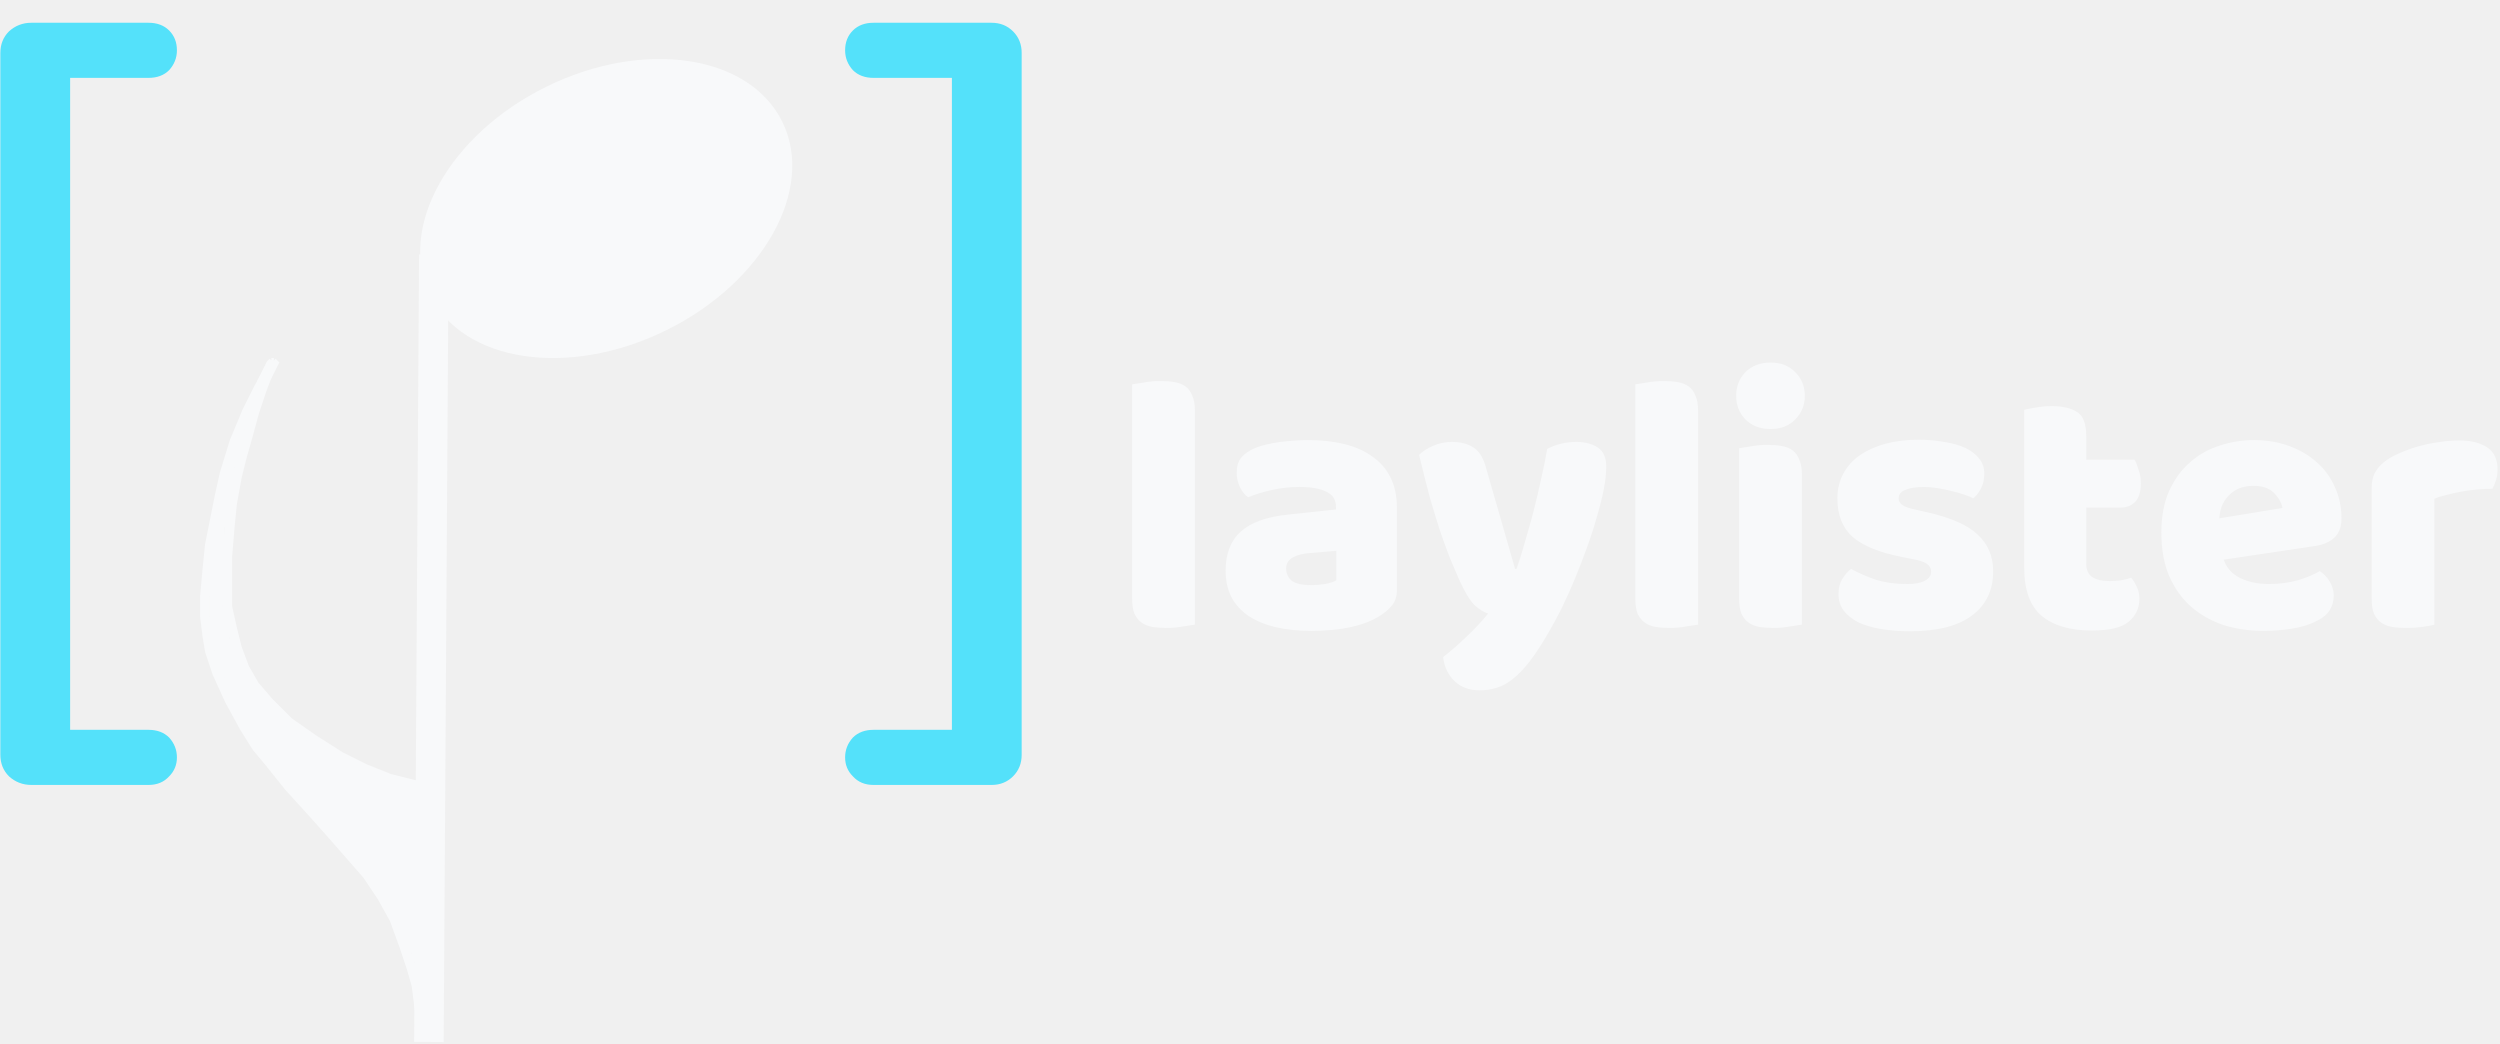
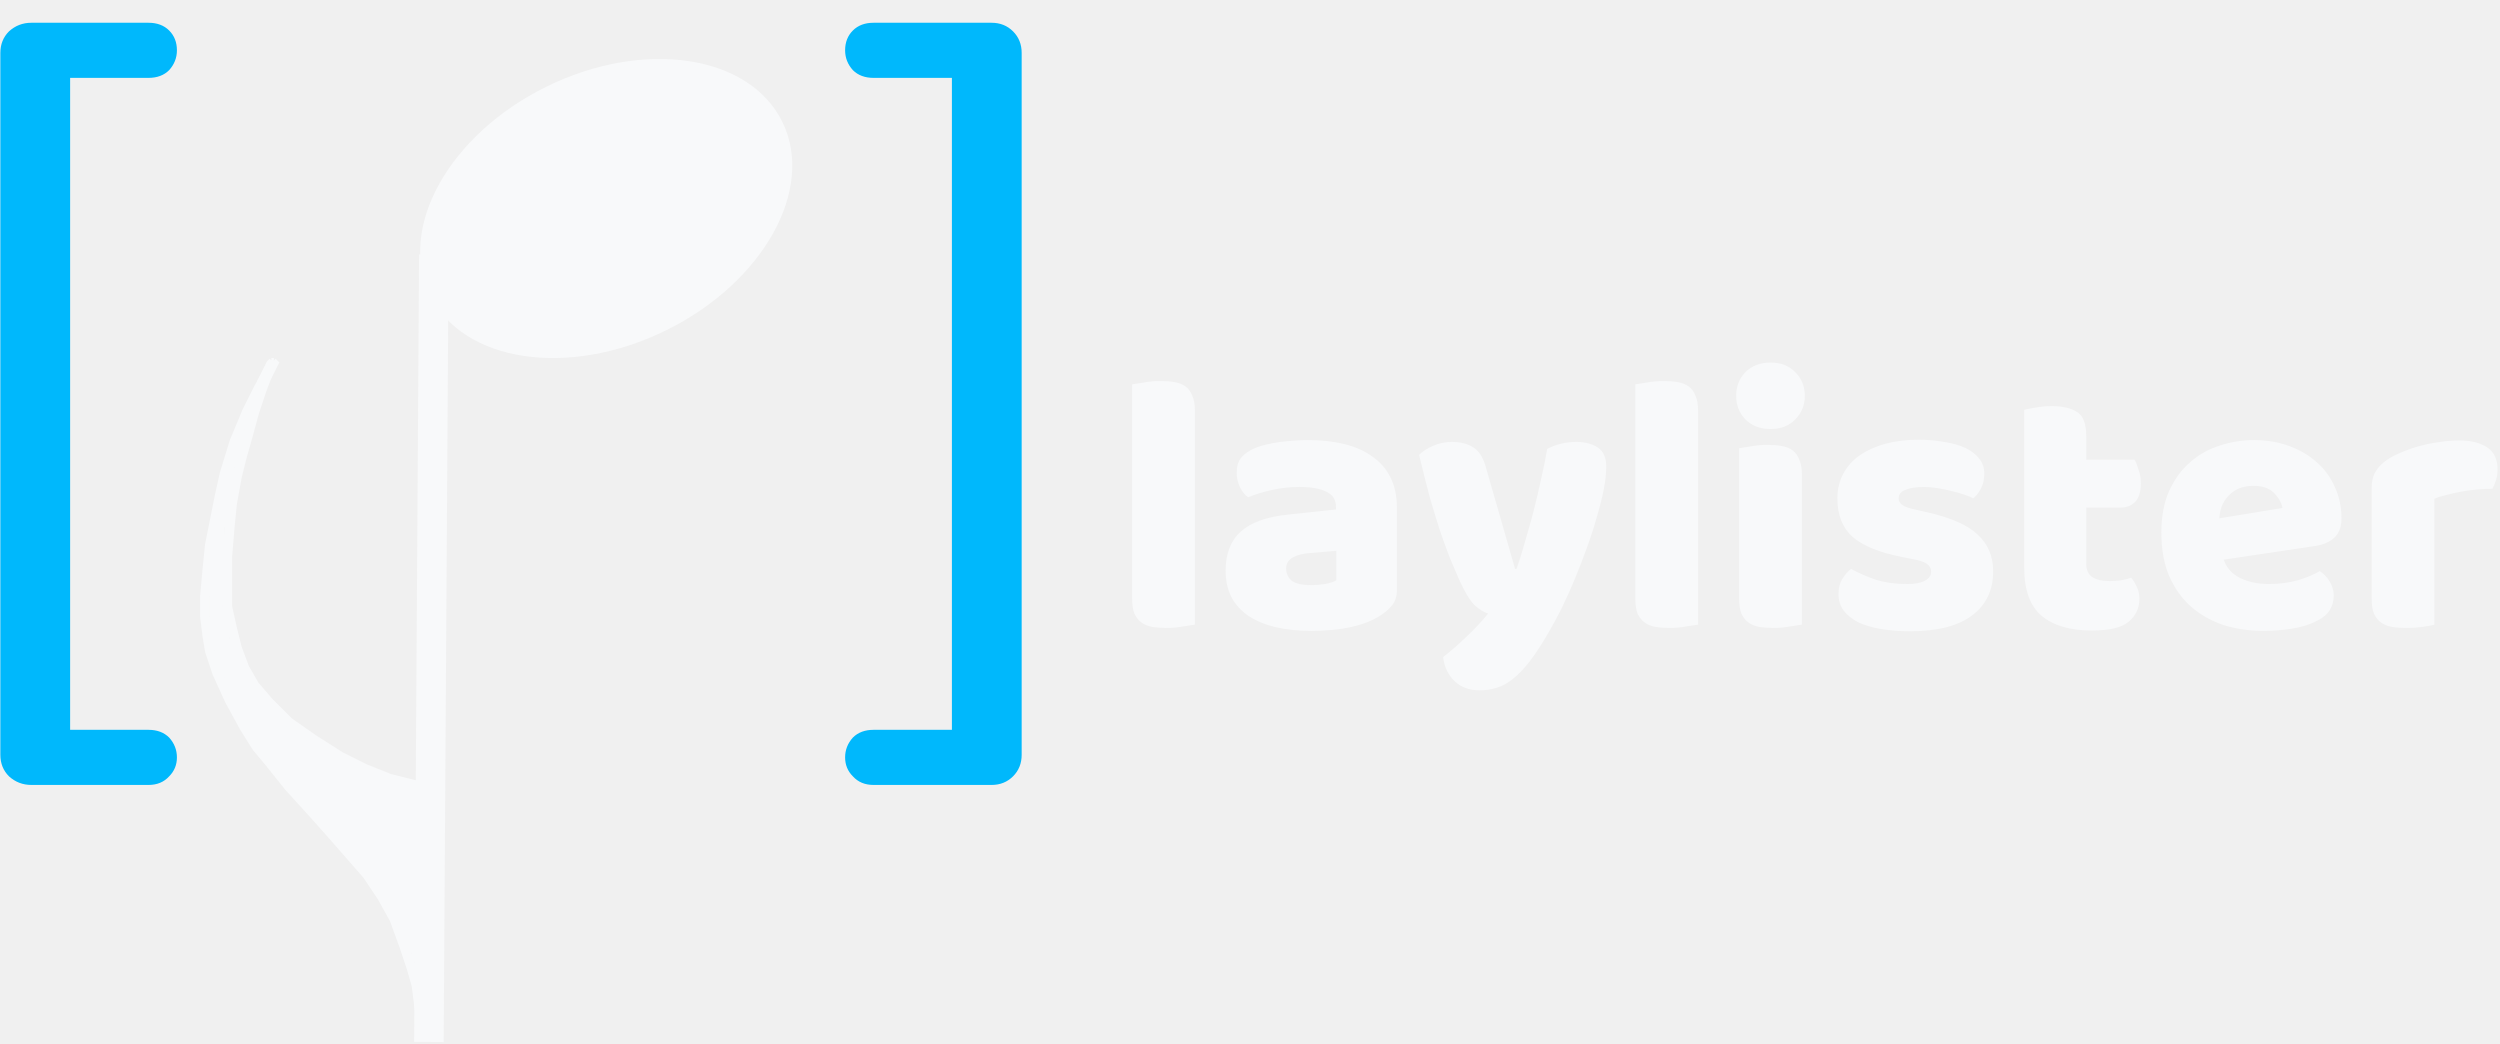
<svg xmlns="http://www.w3.org/2000/svg" width="508" height="212" viewBox="0 0 508 212" fill="none">
-   <path d="M6.375 159.5C4.625 159.5 3.108 158.917 1.825 157.75C0.658 156.583 0.075 155.125 0.075 153.375V10.75C0.075 9 0.658 7.542 1.825 6.375C3.108 5.208 4.625 4.625 6.375 4.625H30.175C31.925 4.625 33.325 5.15 34.375 6.2C35.425 7.25 35.95 8.592 35.95 10.225C35.95 11.742 35.425 13.083 34.375 14.25C33.325 15.3 31.925 15.825 30.175 15.825H14.25V148.3H30.175C31.925 148.3 33.325 148.825 34.375 149.875C35.425 151.042 35.95 152.383 35.95 153.9C35.95 155.417 35.425 156.7 34.375 157.75C33.325 158.917 31.925 159.5 30.175 159.5H6.375ZM177.502 159.5C175.752 159.5 174.352 158.917 173.302 157.75C172.252 156.7 171.727 155.417 171.727 153.9C171.727 152.383 172.252 151.042 173.302 149.875C174.352 148.825 175.752 148.3 177.502 148.3H193.427V15.825H177.502C175.752 15.825 174.352 15.3 173.302 14.25C172.252 13.083 171.727 11.742 171.727 10.225C171.727 8.592 172.252 7.25 173.302 6.2C174.352 5.15 175.752 4.625 177.502 4.625H201.477C203.227 4.625 204.685 5.208 205.852 6.375C207.018 7.542 207.602 9 207.602 10.75V153.375C207.602 155.125 207.018 156.583 205.852 157.75C204.685 158.917 203.227 159.5 201.477 159.5H177.502Z" fill="#54E1FA" />
-   <ellipse cx="123.185" cy="42.372" rx="39.886" ry="27.577" transform="rotate(153.756 123.185 42.3718)" fill="#F8F9FA" />
-   <path d="M84.153 195.442V160.244H83.153V193.62L82.153 190.744V159.839L81.153 159.744V187.967L80.153 184.744V159.244H79.153V183.832L78.153 181.744V158.827L77.153 158.244V180.744L76.153 178.744V157.744H75.153V177.744L74.153 176.244V157.079L73.153 156.744V175.244L72.153 173.744V155.744H71.153V172.744L70.153 171.744V154.744H69.153V170.744L68.153 169.244V153.744L67.153 153.244V168.244L66.153 167.244V152.744L65.153 152.244V166.244L64.153 164.744V151.244L63.153 150.744L63.153 163.744L62.153 162.744L62.153 150.244L61.153 149.244L61.153 161.744L60.153 160.244L60.153 148.244L59.153 147.744L59.153 159.244L58.153 158.244L58.153 147.244L57.153 146.244L57.153 157.244L56.153 155.744L56.153 145.244L55.153 144.244L55.153 154.744L54.153 153.744L54.153 142.744L53.153 141.744L53.153 152.744L52.153 150.744V140.744L51.153 139.744V149.244L50.153 147.744V138.244L49.153 135.744V146.244L48.153 144.244V132.744L47.153 129.744V142.244L46.153 139.744V124.744L45.153 123.744V137.744L44.153 134.744V122.744M44.153 122.744H43.153V132.121V110.744L44.153 105.744L44.153 122.744ZM45.153 123.089L45.153 100.744L46.153 95.744V107.178L47.153 98.744V92.744L48.153 94.744V89.744L49.153 91.744V87.744" stroke="#F8F9FA" />
-   <line x1="87.153" y1="211.725" x2="88.153" y2="51.725" stroke="#F8F9FA" stroke-width="6" />
-   <path d="M54.653 75.244L52.653 78.744L50.153 83.744L47.653 89.744L45.653 96.244L44.653 100.744L43.653 105.744L42.653 110.744L42.153 115.744L41.653 121.244L41.653 125.244L42.153 129.244L42.653 132.244L44.153 136.744L46.653 142.244L49.653 147.744L52.153 151.744L54.653 154.744L58.653 159.744L63.653 165.244L67.653 169.744L71.153 173.744L74.653 177.744L77.653 182.244L80.153 186.744L82.153 192.244L83.653 196.744L84.653 200.244L85.153 204.244L85.653 207.744" stroke="#F8F9FA" stroke-width="2" />
-   <path d="M54.654 75.244L53.153 79.244L51.653 83.744L50.153 89.244L49.153 92.744L48.154 96.744L47.153 102.244L46.653 107.244L46.154 113.244L46.154 118.244L46.154 123.244L47.154 127.744L48.154 131.744L49.653 135.744L51.653 139.244L54.654 142.744L58.653 146.744L63.653 150.244L69.153 153.744L74.153 156.244L79.153 158.244L85.153 159.744" stroke="#F8F9FA" stroke-width="2" />
-   <path d="M55.153 75.744L55.646 74.758M55.653 74.744L55.646 74.758M55.653 73.244L52.653 77.744M55.653 73.244L56.153 73.744L55.646 74.758M55.653 73.244H55.153M52.653 77.744L53.653 75.744L54.153 74.744M52.653 77.744L54.653 76.744L55.646 74.758M52.653 77.744L55.153 73.244M54.153 74.744L55.153 73.244M54.153 74.744L54.653 73.744L55.153 73.244" stroke="#F8F9FA" />
-   <path d="M242.8 126.925C242.25 127.025 241.425 127.15 240.325 127.3C239.275 127.5 238.2 127.6 237.1 127.6C236 127.6 235 127.525 234.1 127.375C233.25 127.225 232.525 126.925 231.925 126.475C231.325 126.025 230.85 125.425 230.5 124.675C230.2 123.875 230.05 122.85 230.05 121.6V78.1C230.6 78 231.4 77.875 232.45 77.725C233.55 77.525 234.65 77.425 235.75 77.425C236.85 77.425 237.825 77.5 238.675 77.65C239.575 77.8 240.325 78.1 240.925 78.55C241.525 79 241.975 79.625 242.275 80.425C242.625 81.175 242.8 82.175 242.8 83.425V126.925ZM266.446 118.9C267.296 118.9 268.221 118.825 269.221 118.675C270.271 118.475 271.046 118.225 271.546 117.925V111.925L266.146 112.375C264.746 112.475 263.596 112.775 262.696 113.275C261.796 113.775 261.346 114.525 261.346 115.525C261.346 116.525 261.721 117.35 262.471 118C263.271 118.6 264.596 118.9 266.446 118.9ZM265.846 89.425C268.546 89.425 270.996 89.7 273.196 90.25C275.446 90.8 277.346 91.65 278.896 92.8C280.496 93.9 281.721 95.325 282.571 97.075C283.421 98.775 283.846 100.8 283.846 103.15V119.95C283.846 121.25 283.471 122.325 282.721 123.175C282.021 123.975 281.171 124.675 280.171 125.275C276.921 127.225 272.346 128.2 266.446 128.2C263.796 128.2 261.396 127.95 259.246 127.45C257.146 126.95 255.321 126.2 253.771 125.2C252.271 124.2 251.096 122.925 250.246 121.375C249.446 119.825 249.046 118.025 249.046 115.975C249.046 112.525 250.071 109.875 252.121 108.025C254.171 106.175 257.346 105.025 261.646 104.575L271.471 103.525V103C271.471 101.55 270.821 100.525 269.521 99.925C268.271 99.275 266.446 98.95 264.046 98.95C262.146 98.95 260.296 99.15 258.496 99.55C256.696 99.95 255.071 100.45 253.621 101.05C252.971 100.6 252.421 99.925 251.971 99.025C251.521 98.075 251.296 97.1 251.296 96.1C251.296 94.8 251.596 93.775 252.196 93.025C252.846 92.225 253.821 91.55 255.121 91C256.571 90.45 258.271 90.05 260.221 89.8C262.221 89.55 264.096 89.425 265.846 89.425ZM296.463 117.7C295.913 116.45 295.313 115.05 294.663 113.5C294.063 111.95 293.413 110.175 292.713 108.175C292.063 106.175 291.363 103.9 290.613 101.35C289.913 98.75 289.163 95.775 288.363 92.425C289.063 91.725 289.988 91.125 291.138 90.625C292.338 90.075 293.638 89.8 295.038 89.8C296.788 89.8 298.238 90.175 299.388 90.925C300.538 91.625 301.388 92.975 301.938 94.975L307.863 115.6H308.163C308.763 113.9 309.338 112.05 309.888 110.05C310.488 108.05 311.063 106 311.613 103.9C312.163 101.75 312.663 99.625 313.113 97.525C313.613 95.375 314.038 93.275 314.388 91.225C316.188 90.275 318.163 89.8 320.313 89.8C322.063 89.8 323.513 90.175 324.663 90.925C325.813 91.675 326.388 92.975 326.388 94.825C326.388 96.175 326.213 97.75 325.863 99.55C325.513 101.3 325.038 103.175 324.438 105.175C323.888 107.175 323.213 109.25 322.413 111.4C321.663 113.5 320.863 115.575 320.013 117.625C319.163 119.675 318.288 121.625 317.388 123.475C316.488 125.275 315.613 126.9 314.763 128.35C313.363 130.8 312.063 132.8 310.863 134.35C309.663 135.9 308.513 137.1 307.413 137.95C306.313 138.85 305.213 139.45 304.113 139.75C303.013 140.1 301.863 140.275 300.663 140.275C298.563 140.275 296.863 139.65 295.563 138.4C294.263 137.15 293.488 135.525 293.238 133.525C294.838 132.275 296.438 130.875 298.038 129.325C299.638 127.825 301.088 126.275 302.388 124.675C301.538 124.425 300.613 123.85 299.613 122.95C298.663 122 297.613 120.25 296.463 117.7ZM345.046 126.925C344.496 127.025 343.671 127.15 342.571 127.3C341.521 127.5 340.446 127.6 339.346 127.6C338.246 127.6 337.246 127.525 336.346 127.375C335.496 127.225 334.771 126.925 334.171 126.475C333.571 126.025 333.096 125.425 332.746 124.675C332.446 123.875 332.296 122.85 332.296 121.6V78.1C332.846 78 333.646 77.875 334.696 77.725C335.796 77.525 336.896 77.425 337.996 77.425C339.096 77.425 340.071 77.5 340.921 77.65C341.821 77.8 342.571 78.1 343.171 78.55C343.771 79 344.221 79.625 344.521 80.425C344.871 81.175 345.046 82.175 345.046 83.425V126.925ZM352.792 80.425C352.792 78.525 353.417 76.925 354.667 75.625C355.967 74.325 357.667 73.675 359.767 73.675C361.867 73.675 363.542 74.325 364.792 75.625C366.092 76.925 366.742 78.525 366.742 80.425C366.742 82.325 366.092 83.925 364.792 85.225C363.542 86.525 361.867 87.175 359.767 87.175C357.667 87.175 355.967 86.525 354.667 85.225C353.417 83.925 352.792 82.325 352.792 80.425ZM366.142 126.925C365.592 127.025 364.767 127.15 363.667 127.3C362.617 127.5 361.542 127.6 360.442 127.6C359.342 127.6 358.342 127.525 357.442 127.375C356.592 127.225 355.867 126.925 355.267 126.475C354.667 126.025 354.192 125.425 353.842 124.675C353.542 123.875 353.392 122.85 353.392 121.6V91.075C353.942 90.975 354.742 90.85 355.792 90.7C356.892 90.5 357.992 90.4 359.092 90.4C360.192 90.4 361.167 90.475 362.017 90.625C362.917 90.775 363.667 91.075 364.267 91.525C364.867 91.975 365.317 92.6 365.617 93.4C365.967 94.15 366.142 95.15 366.142 96.4V126.925ZM405.009 116.125C405.009 119.925 403.584 122.9 400.734 125.05C397.884 127.2 393.684 128.275 388.134 128.275C386.034 128.275 384.084 128.125 382.284 127.825C380.484 127.525 378.934 127.075 377.634 126.475C376.384 125.825 375.384 125.025 374.634 124.075C373.934 123.125 373.584 122 373.584 120.7C373.584 119.5 373.834 118.5 374.334 117.7C374.834 116.85 375.434 116.15 376.134 115.6C377.584 116.4 379.234 117.125 381.084 117.775C382.984 118.375 385.159 118.675 387.609 118.675C389.159 118.675 390.334 118.45 391.134 118C391.984 117.55 392.409 116.95 392.409 116.2C392.409 115.5 392.109 114.95 391.509 114.55C390.909 114.15 389.909 113.825 388.509 113.575L386.259 113.125C381.909 112.275 378.659 110.95 376.509 109.15C374.409 107.3 373.359 104.675 373.359 101.275C373.359 99.425 373.759 97.75 374.559 96.25C375.359 94.75 376.484 93.5 377.934 92.5C379.384 91.5 381.109 90.725 383.109 90.175C385.159 89.625 387.409 89.35 389.859 89.35C391.709 89.35 393.434 89.5 395.034 89.8C396.684 90.05 398.109 90.45 399.309 91C400.509 91.55 401.459 92.275 402.159 93.175C402.859 94.025 403.209 95.05 403.209 96.25C403.209 97.4 402.984 98.4 402.534 99.25C402.134 100.05 401.609 100.725 400.959 101.275C400.559 101.025 399.959 100.775 399.159 100.525C398.359 100.225 397.484 99.975 396.534 99.775C395.584 99.525 394.609 99.325 393.609 99.175C392.659 99.025 391.784 98.95 390.984 98.95C389.334 98.95 388.059 99.15 387.159 99.55C386.259 99.9 385.809 100.475 385.809 101.275C385.809 101.825 386.059 102.275 386.559 102.625C387.059 102.975 388.009 103.3 389.409 103.6L391.734 104.125C396.534 105.225 399.934 106.75 401.934 108.7C403.984 110.6 405.009 113.075 405.009 116.125ZM423.923 114.475C423.923 115.775 424.323 116.7 425.123 117.25C425.973 117.8 427.148 118.075 428.648 118.075C429.398 118.075 430.173 118.025 430.973 117.925C431.773 117.775 432.473 117.6 433.073 117.4C433.523 117.95 433.898 118.575 434.198 119.275C434.548 119.925 434.723 120.725 434.723 121.675C434.723 123.575 433.998 125.125 432.548 126.325C431.148 127.525 428.648 128.125 425.048 128.125C420.648 128.125 417.248 127.125 414.848 125.125C412.498 123.125 411.323 119.875 411.323 115.375V83.275C411.873 83.125 412.648 82.975 413.648 82.825C414.698 82.625 415.798 82.525 416.948 82.525C419.148 82.525 420.848 82.925 422.048 83.725C423.298 84.475 423.923 86.1 423.923 88.6V93.4H433.748C434.048 93.95 434.323 94.65 434.573 95.5C434.873 96.3 435.023 97.2 435.023 98.2C435.023 99.95 434.623 101.225 433.823 102.025C433.073 102.775 432.048 103.15 430.748 103.15H423.923V114.475ZM460.038 128.2C457.088 128.2 454.338 127.8 451.788 127C449.288 126.15 447.088 124.9 445.188 123.25C443.338 121.6 441.863 119.525 440.763 117.025C439.713 114.525 439.188 111.6 439.188 108.25C439.188 104.95 439.713 102.125 440.763 99.775C441.863 97.375 443.288 95.425 445.038 93.925C446.788 92.375 448.788 91.25 451.038 90.55C453.288 89.8 455.588 89.425 457.938 89.425C460.588 89.425 462.988 89.825 465.138 90.625C467.338 91.425 469.213 92.525 470.763 93.925C472.363 95.325 473.588 97 474.438 98.95C475.338 100.9 475.788 103.025 475.788 105.325C475.788 107.025 475.313 108.325 474.363 109.225C473.413 110.125 472.088 110.7 470.388 110.95L451.863 113.725C452.413 115.375 453.538 116.625 455.238 117.475C456.938 118.275 458.888 118.675 461.088 118.675C463.138 118.675 465.063 118.425 466.863 117.925C468.713 117.375 470.213 116.75 471.363 116.05C472.163 116.55 472.838 117.25 473.388 118.15C473.938 119.05 474.213 120 474.213 121C474.213 123.25 473.163 124.925 471.063 126.025C469.463 126.875 467.663 127.45 465.663 127.75C463.663 128.05 461.788 128.2 460.038 128.2ZM457.938 98.725C456.738 98.725 455.688 98.925 454.788 99.325C453.938 99.725 453.238 100.25 452.688 100.9C452.138 101.5 451.713 102.2 451.413 103C451.163 103.75 451.013 104.525 450.963 105.325L463.788 103.225C463.638 102.225 463.088 101.225 462.138 100.225C461.188 99.225 459.788 98.725 457.938 98.725ZM494.675 126.925C494.175 127.075 493.375 127.225 492.275 127.375C491.225 127.525 490.125 127.6 488.975 127.6C487.875 127.6 486.875 127.525 485.975 127.375C485.125 127.225 484.4 126.925 483.8 126.475C483.2 126.025 482.725 125.425 482.375 124.675C482.075 123.875 481.925 122.85 481.925 121.6V99.1C481.925 97.95 482.125 96.975 482.525 96.175C482.975 95.325 483.6 94.575 484.4 93.925C485.2 93.275 486.175 92.7 487.325 92.2C488.525 91.65 489.8 91.175 491.15 90.775C492.5 90.375 493.9 90.075 495.35 89.875C496.8 89.625 498.25 89.5 499.7 89.5C502.1 89.5 504 89.975 505.4 90.925C506.8 91.825 507.5 93.325 507.5 95.425C507.5 96.125 507.4 96.825 507.2 97.525C507 98.175 506.75 98.775 506.45 99.325C505.4 99.325 504.325 99.375 503.225 99.475C502.125 99.575 501.05 99.725 500 99.925C498.95 100.125 497.95 100.35 497 100.6C496.1 100.8 495.325 101.05 494.675 101.35V126.925Z" fill="#F8F9FA" />
+   <g clip-path="url(#clip0_1_2)">
+     <path d="M6.375 159.5C4.625 159.5 3.108 158.917 1.825 157.75C0.658 156.583 0.075 155.125 0.075 153.375V10.75C0.075 9 0.658 7.542 1.825 6.375C3.108 5.208 4.625 4.625 6.375 4.625H30.175C31.925 4.625 33.325 5.15 34.375 6.2C35.425 7.25 35.95 8.592 35.95 10.225C35.95 11.742 35.425 13.083 34.375 14.25C33.325 15.3 31.925 15.825 30.175 15.825H14.25V148.3H30.175C31.925 148.3 33.325 148.825 34.375 149.875C35.425 151.042 35.95 152.383 35.95 153.9C35.95 155.417 35.425 156.7 34.375 157.75C33.325 158.917 31.925 159.5 30.175 159.5H6.375ZM177.502 159.5C175.752 159.5 174.352 158.917 173.302 157.75C172.252 156.7 171.727 155.417 171.727 153.9C171.727 152.383 172.252 151.042 173.302 149.875C174.352 148.825 175.752 148.3 177.502 148.3H193.427V15.825H177.502C175.752 15.825 174.352 15.3 173.302 14.25C172.252 13.083 171.727 11.742 171.727 10.225C171.727 8.592 172.252 7.25 173.302 6.2C174.352 5.15 175.752 4.625 177.502 4.625H201.477C203.227 4.625 204.685 5.208 205.852 6.375C207.018 7.542 207.602 9 207.602 10.75V153.375C207.602 155.125 207.018 156.583 205.852 157.75C204.685 158.917 203.227 159.5 201.477 159.5H177.502Z" fill="#00B8FC" />
+     <path d="M110.991 17.637C91.233 27.378 80.676 46.349 87.411 60.009C94.145 73.67 115.622 76.847 135.379 67.106C155.137 57.365 165.694 38.395 158.959 24.735C152.224 11.074 130.748 7.896 110.991 17.637Z" fill="#F8F9FA" />
+     <path d="M84.153 195.442V160.244H83.153V193.62L82.153 190.744V159.839L81.153 159.744V187.967L80.153 184.744V159.244H79.153V183.832L78.153 181.744V158.827L77.153 158.244V180.744L76.153 178.744V157.744H75.153V177.744L74.153 176.244V157.079L73.153 156.744V175.244L72.153 173.744V155.744H71.153V172.744L70.153 171.744V154.744H69.153V170.744L68.153 169.244V153.744L67.153 153.244V168.244L66.153 167.244V152.744L65.153 152.244V166.244L64.153 164.744V151.244L63.153 150.744V163.744L62.153 162.744V150.244L61.153 149.244V161.744L60.153 160.244V148.244L59.153 147.744V159.244L58.153 158.244V147.244L57.153 146.244V157.244L56.153 155.744V145.244L55.153 144.244V154.744L54.153 153.744V142.744L53.153 141.744V152.744L52.153 150.744V140.744L51.153 139.744V149.244L50.153 147.744V138.244L49.153 135.744V146.244L48.153 144.244V132.744L47.153 129.744V142.244L46.153 139.744V124.744L45.153 123.744V137.744L44.153 134.744V122.744M44.153 122.744H43.153V132.121V110.744L44.153 105.744V122.744ZM45.153 123.089V100.744L46.153 95.744V107.178L47.153 98.744V92.744L48.153 94.744V89.744L49.153 91.744V87.744" stroke="#F8F9FA" />
+     <path d="M87.153 211.725L88.153 51.725" stroke="#F8F9FA" stroke-width="6" />
+     <path d="M54.653 75.244L52.653 78.744L50.153 83.744L47.653 89.744L45.653 96.244L44.653 100.744L43.653 105.744L42.653 110.744L42.153 115.744L41.653 121.244V125.244L42.153 129.244L42.653 132.244L44.153 136.744L46.653 142.244L49.653 147.744L52.153 151.744L54.653 154.744L58.653 159.744L63.653 165.244L67.653 169.744L71.153 173.744L74.653 177.744L77.653 182.244L80.153 186.744L82.153 192.244L83.653 196.744L84.653 200.244L85.153 204.244L85.653 207.744" stroke="#F8F9FA" stroke-width="2" />
+     <path d="M54.654 75.244L53.153 79.244L51.653 83.744L50.153 89.244L49.153 92.744L48.154 96.744L47.153 102.244L46.653 107.244L46.154 113.244V118.244V123.244L47.154 127.744L48.154 131.744L49.653 135.744L51.653 139.244L54.654 142.744L58.653 146.744L63.653 150.244L69.153 153.744L74.153 156.244L79.153 158.244L85.153 159.744" stroke="#F8F9FA" stroke-width="2" />
+     <path d="M55.153 75.744L55.646 74.758M55.646 74.758L55.653 74.744M55.646 74.758L56.153 73.744L55.653 73.244M55.646 74.758L54.653 76.744L52.653 77.744M55.653 73.244L52.653 77.744M55.653 73.244H55.153M52.653 77.744L53.653 75.744L54.153 74.744M52.653 77.744L55.153 73.244M55.153 73.244L54.153 74.744M55.153 73.244L54.653 73.744L54.153 74.744" stroke="#F8F9FA" />
+     <path d="M242.8 126.925C242.25 127.025 241.425 127.15 240.325 127.3C239.275 127.5 238.2 127.6 237.1 127.6C236 127.6 235 127.525 234.1 127.375C233.25 127.225 232.525 126.925 231.925 126.475C231.325 126.025 230.85 125.425 230.5 124.675C230.2 123.875 230.05 122.85 230.05 121.6V78.1C230.6 78 231.4 77.875 232.45 77.725C233.55 77.525 234.65 77.425 235.75 77.425C236.85 77.425 237.825 77.5 238.675 77.65C239.575 77.8 240.325 78.1 240.925 78.55C241.525 79 241.975 79.625 242.275 80.425C242.625 81.175 242.8 82.175 242.8 83.425V126.925ZM266.446 118.9C267.296 118.9 268.221 118.825 269.221 118.675C270.271 118.475 271.046 118.225 271.546 117.925V111.925L266.146 112.375C264.746 112.475 263.596 112.775 262.696 113.275C261.796 113.775 261.346 114.525 261.346 115.525C261.346 116.525 261.721 117.35 262.471 118C263.271 118.6 264.596 118.9 266.446 118.9ZM265.846 89.425C268.546 89.425 270.996 89.7 273.196 90.25C275.446 90.8 277.346 91.65 278.896 92.8C280.496 93.9 281.721 95.325 282.571 97.075C283.421 98.775 283.846 100.8 283.846 103.15V119.95C283.846 121.25 283.471 122.325 282.721 123.175C282.021 123.975 281.171 124.675 280.171 125.275C276.921 127.225 272.346 128.2 266.446 128.2C263.796 128.2 261.396 127.95 259.246 127.45C257.146 126.95 255.321 126.2 253.771 125.2C252.271 124.2 251.096 122.925 250.246 121.375C249.446 119.825 249.046 118.025 249.046 115.975C249.046 112.525 250.071 109.875 252.121 108.025C254.171 106.175 257.346 105.025 261.646 104.575L271.471 103.525V103C271.471 101.55 270.821 100.525 269.521 99.925C268.271 99.275 266.446 98.95 264.046 98.95C262.146 98.95 260.296 99.15 258.496 99.55C256.696 99.95 255.071 100.45 253.621 101.05C252.971 100.6 252.421 99.925 251.971 99.025C251.521 98.075 251.296 97.1 251.296 96.1C251.296 94.8 251.596 93.775 252.196 93.025C252.846 92.225 253.821 91.55 255.121 91C256.571 90.45 258.271 90.05 260.221 89.8C262.221 89.55 264.096 89.425 265.846 89.425ZM296.463 117.7C295.913 116.45 295.313 115.05 294.663 113.5C294.063 111.95 293.413 110.175 292.713 108.175C292.063 106.175 291.363 103.9 290.613 101.35C289.913 98.75 289.163 95.775 288.363 92.425C289.063 91.725 289.988 91.125 291.138 90.625C292.338 90.075 293.638 89.8 295.038 89.8C296.788 89.8 298.238 90.175 299.388 90.925C300.538 91.625 301.388 92.975 301.938 94.975L307.863 115.6H308.163C308.763 113.9 309.338 112.05 309.888 110.05C310.488 108.05 311.063 106 311.613 103.9C312.163 101.75 312.663 99.625 313.113 97.525C313.613 95.375 314.038 93.275 314.388 91.225C316.188 90.275 318.163 89.8 320.313 89.8C322.063 89.8 323.513 90.175 324.663 90.925C325.813 91.675 326.388 92.975 326.388 94.825C326.388 96.175 326.213 97.75 325.863 99.55C325.513 101.3 325.038 103.175 324.438 105.175C323.888 107.175 323.213 109.25 322.413 111.4C321.663 113.5 320.863 115.575 320.013 117.625C319.163 119.675 318.288 121.625 317.388 123.475C316.488 125.275 315.613 126.9 314.763 128.35C313.363 130.8 312.063 132.8 310.863 134.35C309.663 135.9 308.513 137.1 307.413 137.95C306.313 138.85 305.213 139.45 304.113 139.75C303.013 140.1 301.863 140.275 300.663 140.275C298.563 140.275 296.863 139.65 295.563 138.4C294.263 137.15 293.488 135.525 293.238 133.525C294.838 132.275 296.438 130.875 298.038 129.325C299.638 127.825 301.088 126.275 302.388 124.675C301.538 124.425 300.613 123.85 299.613 122.95C298.663 122 297.613 120.25 296.463 117.7ZM345.046 126.925C344.496 127.025 343.671 127.15 342.571 127.3C341.521 127.5 340.446 127.6 339.346 127.6C338.246 127.6 337.246 127.525 336.346 127.375C335.496 127.225 334.771 126.925 334.171 126.475C333.571 126.025 333.096 125.425 332.746 124.675C332.446 123.875 332.296 122.85 332.296 121.6V78.1C332.846 78 333.646 77.875 334.696 77.725C335.796 77.525 336.896 77.425 337.996 77.425C339.096 77.425 340.071 77.5 340.921 77.65C341.821 77.8 342.571 78.1 343.171 78.55C343.771 79 344.221 79.625 344.521 80.425C344.871 81.175 345.046 82.175 345.046 83.425V126.925ZM352.792 80.425C352.792 78.525 353.417 76.925 354.667 75.625C355.967 74.325 357.667 73.675 359.767 73.675C361.867 73.675 363.542 74.325 364.792 75.625C366.092 76.925 366.742 78.525 366.742 80.425C366.742 82.325 366.092 83.925 364.792 85.225C363.542 86.525 361.867 87.175 359.767 87.175C357.667 87.175 355.967 86.525 354.667 85.225C353.417 83.925 352.792 82.325 352.792 80.425ZM366.142 126.925C365.592 127.025 364.767 127.15 363.667 127.3C362.617 127.5 361.542 127.6 360.442 127.6C359.342 127.6 358.342 127.525 357.442 127.375C356.592 127.225 355.867 126.925 355.267 126.475C354.667 126.025 354.192 125.425 353.842 124.675C353.542 123.875 353.392 122.85 353.392 121.6V91.075C353.942 90.975 354.742 90.85 355.792 90.7C356.892 90.5 357.992 90.4 359.092 90.4C360.192 90.4 361.167 90.475 362.017 90.625C362.917 90.775 363.667 91.075 364.267 91.525C364.867 91.975 365.317 92.6 365.617 93.4C365.967 94.15 366.142 95.15 366.142 96.4V126.925ZM405.009 116.125C405.009 119.925 403.584 122.9 400.734 125.05C397.884 127.2 393.684 128.275 388.134 128.275C386.034 128.275 384.084 128.125 382.284 127.825C380.484 127.525 378.934 127.075 377.634 126.475C376.384 125.825 375.384 125.025 374.634 124.075C373.934 123.125 373.584 122 373.584 120.7C373.584 119.5 373.834 118.5 374.334 117.7C374.834 116.85 375.434 116.15 376.134 115.6C377.584 116.4 379.234 117.125 381.084 117.775C382.984 118.375 385.159 118.675 387.609 118.675C389.159 118.675 390.334 118.45 391.134 118C391.984 117.55 392.409 116.95 392.409 116.2C392.409 115.5 392.109 114.95 391.509 114.55C390.909 114.15 389.909 113.825 388.509 113.575L386.259 113.125C381.909 112.275 378.659 110.95 376.509 109.15C374.409 107.3 373.359 104.675 373.359 101.275C373.359 99.425 373.759 97.75 374.559 96.25C375.359 94.75 376.484 93.5 377.934 92.5C379.384 91.5 381.109 90.725 383.109 90.175C385.159 89.625 387.409 89.35 389.859 89.35C391.709 89.35 393.434 89.5 395.034 89.8C396.684 90.05 398.109 90.45 399.309 91C400.509 91.55 401.459 92.275 402.159 93.175C402.859 94.025 403.209 95.05 403.209 96.25C403.209 97.4 402.984 98.4 402.534 99.25C402.134 100.05 401.609 100.725 400.959 101.275C400.559 101.025 399.959 100.775 399.159 100.525C398.359 100.225 397.484 99.975 396.534 99.775C395.584 99.525 394.609 99.325 393.609 99.175C392.659 99.025 391.784 98.95 390.984 98.95C389.334 98.95 388.059 99.15 387.159 99.55C386.259 99.9 385.809 100.475 385.809 101.275C385.809 101.825 386.059 102.275 386.559 102.625C387.059 102.975 388.009 103.3 389.409 103.6L391.734 104.125C396.534 105.225 399.934 106.75 401.934 108.7C403.984 110.6 405.009 113.075 405.009 116.125ZM423.923 114.475C423.923 115.775 424.323 116.7 425.123 117.25C425.973 117.8 427.148 118.075 428.648 118.075C429.398 118.075 430.173 118.025 430.973 117.925C431.773 117.775 432.473 117.6 433.073 117.4C433.523 117.95 433.898 118.575 434.198 119.275C434.548 119.925 434.723 120.725 434.723 121.675C434.723 123.575 433.998 125.125 432.548 126.325C431.148 127.525 428.648 128.125 425.048 128.125C420.648 128.125 417.248 127.125 414.848 125.125C412.498 123.125 411.323 119.875 411.323 115.375V83.275C411.873 83.125 412.648 82.975 413.648 82.825C414.698 82.625 415.798 82.525 416.948 82.525C419.148 82.525 420.848 82.925 422.048 83.725C423.298 84.475 423.923 86.1 423.923 88.6V93.4H433.748C434.048 93.95 434.323 94.65 434.573 95.5C434.873 96.3 435.023 97.2 435.023 98.2C435.023 99.95 434.623 101.225 433.823 102.025C433.073 102.775 432.048 103.15 430.748 103.15H423.923V114.475ZM460.038 128.2C457.088 128.2 454.338 127.8 451.788 127C449.288 126.15 447.088 124.9 445.188 123.25C443.338 121.6 441.863 119.525 440.763 117.025C439.713 114.525 439.188 111.6 439.188 108.25C439.188 104.95 439.713 102.125 440.763 99.775C441.863 97.375 443.288 95.425 445.038 93.925C446.788 92.375 448.788 91.25 451.038 90.55C453.288 89.8 455.588 89.425 457.938 89.425C460.588 89.425 462.988 89.825 465.138 90.625C467.338 91.425 469.213 92.525 470.763 93.925C472.363 95.325 473.588 97 474.438 98.95C475.338 100.9 475.788 103.025 475.788 105.325C475.788 107.025 475.313 108.325 474.363 109.225C473.413 110.125 472.088 110.7 470.388 110.95L451.863 113.725C452.413 115.375 453.538 116.625 455.238 117.475C456.938 118.275 458.888 118.675 461.088 118.675C463.138 118.675 465.063 118.425 466.863 117.925C468.713 117.375 470.213 116.75 471.363 116.05C472.163 116.55 472.838 117.25 473.388 118.15C473.938 119.05 474.213 120 474.213 121C474.213 123.25 473.163 124.925 471.063 126.025C469.463 126.875 467.663 127.45 465.663 127.75C463.663 128.05 461.788 128.2 460.038 128.2ZM457.938 98.725C456.738 98.725 455.688 98.925 454.788 99.325C453.938 99.725 453.238 100.25 452.688 100.9C452.138 101.5 451.713 102.2 451.413 103C451.163 103.75 451.013 104.525 450.963 105.325L463.788 103.225C463.638 102.225 463.088 101.225 462.138 100.225C461.188 99.225 459.788 98.725 457.938 98.725ZM494.675 126.925C494.175 127.075 493.375 127.225 492.275 127.375C491.225 127.525 490.125 127.6 488.975 127.6C487.875 127.6 486.875 127.525 485.975 127.375C485.125 127.225 484.4 126.925 483.8 126.475C483.2 126.025 482.725 125.425 482.375 124.675C482.075 123.875 481.925 122.85 481.925 121.6V99.1C481.925 97.95 482.125 96.975 482.525 96.175C482.975 95.325 483.6 94.575 484.4 93.925C485.2 93.275 486.175 92.7 487.325 92.2C488.525 91.65 489.8 91.175 491.15 90.775C492.5 90.375 493.9 90.075 495.35 89.875C496.8 89.625 498.25 89.5 499.7 89.5C502.1 89.5 504 89.975 505.4 90.925C506.8 91.825 507.5 93.325 507.5 95.425C507.5 96.125 507.4 96.825 507.2 97.525C507 98.175 506.75 98.775 506.45 99.325C505.4 99.325 504.325 99.375 503.225 99.475C502.125 99.575 501.05 99.725 500 99.925C498.95 100.125 497.95 100.35 497 100.6C496.1 100.8 495.325 101.05 494.675 101.35V126.925Z" fill="#F8F9FA" />
+   </g>
+   <defs>
+     <clipPath id="clip0_1_2">
+       <rect width="508" height="212" fill="white" />
+     </clipPath>
+   </defs>
</svg>
